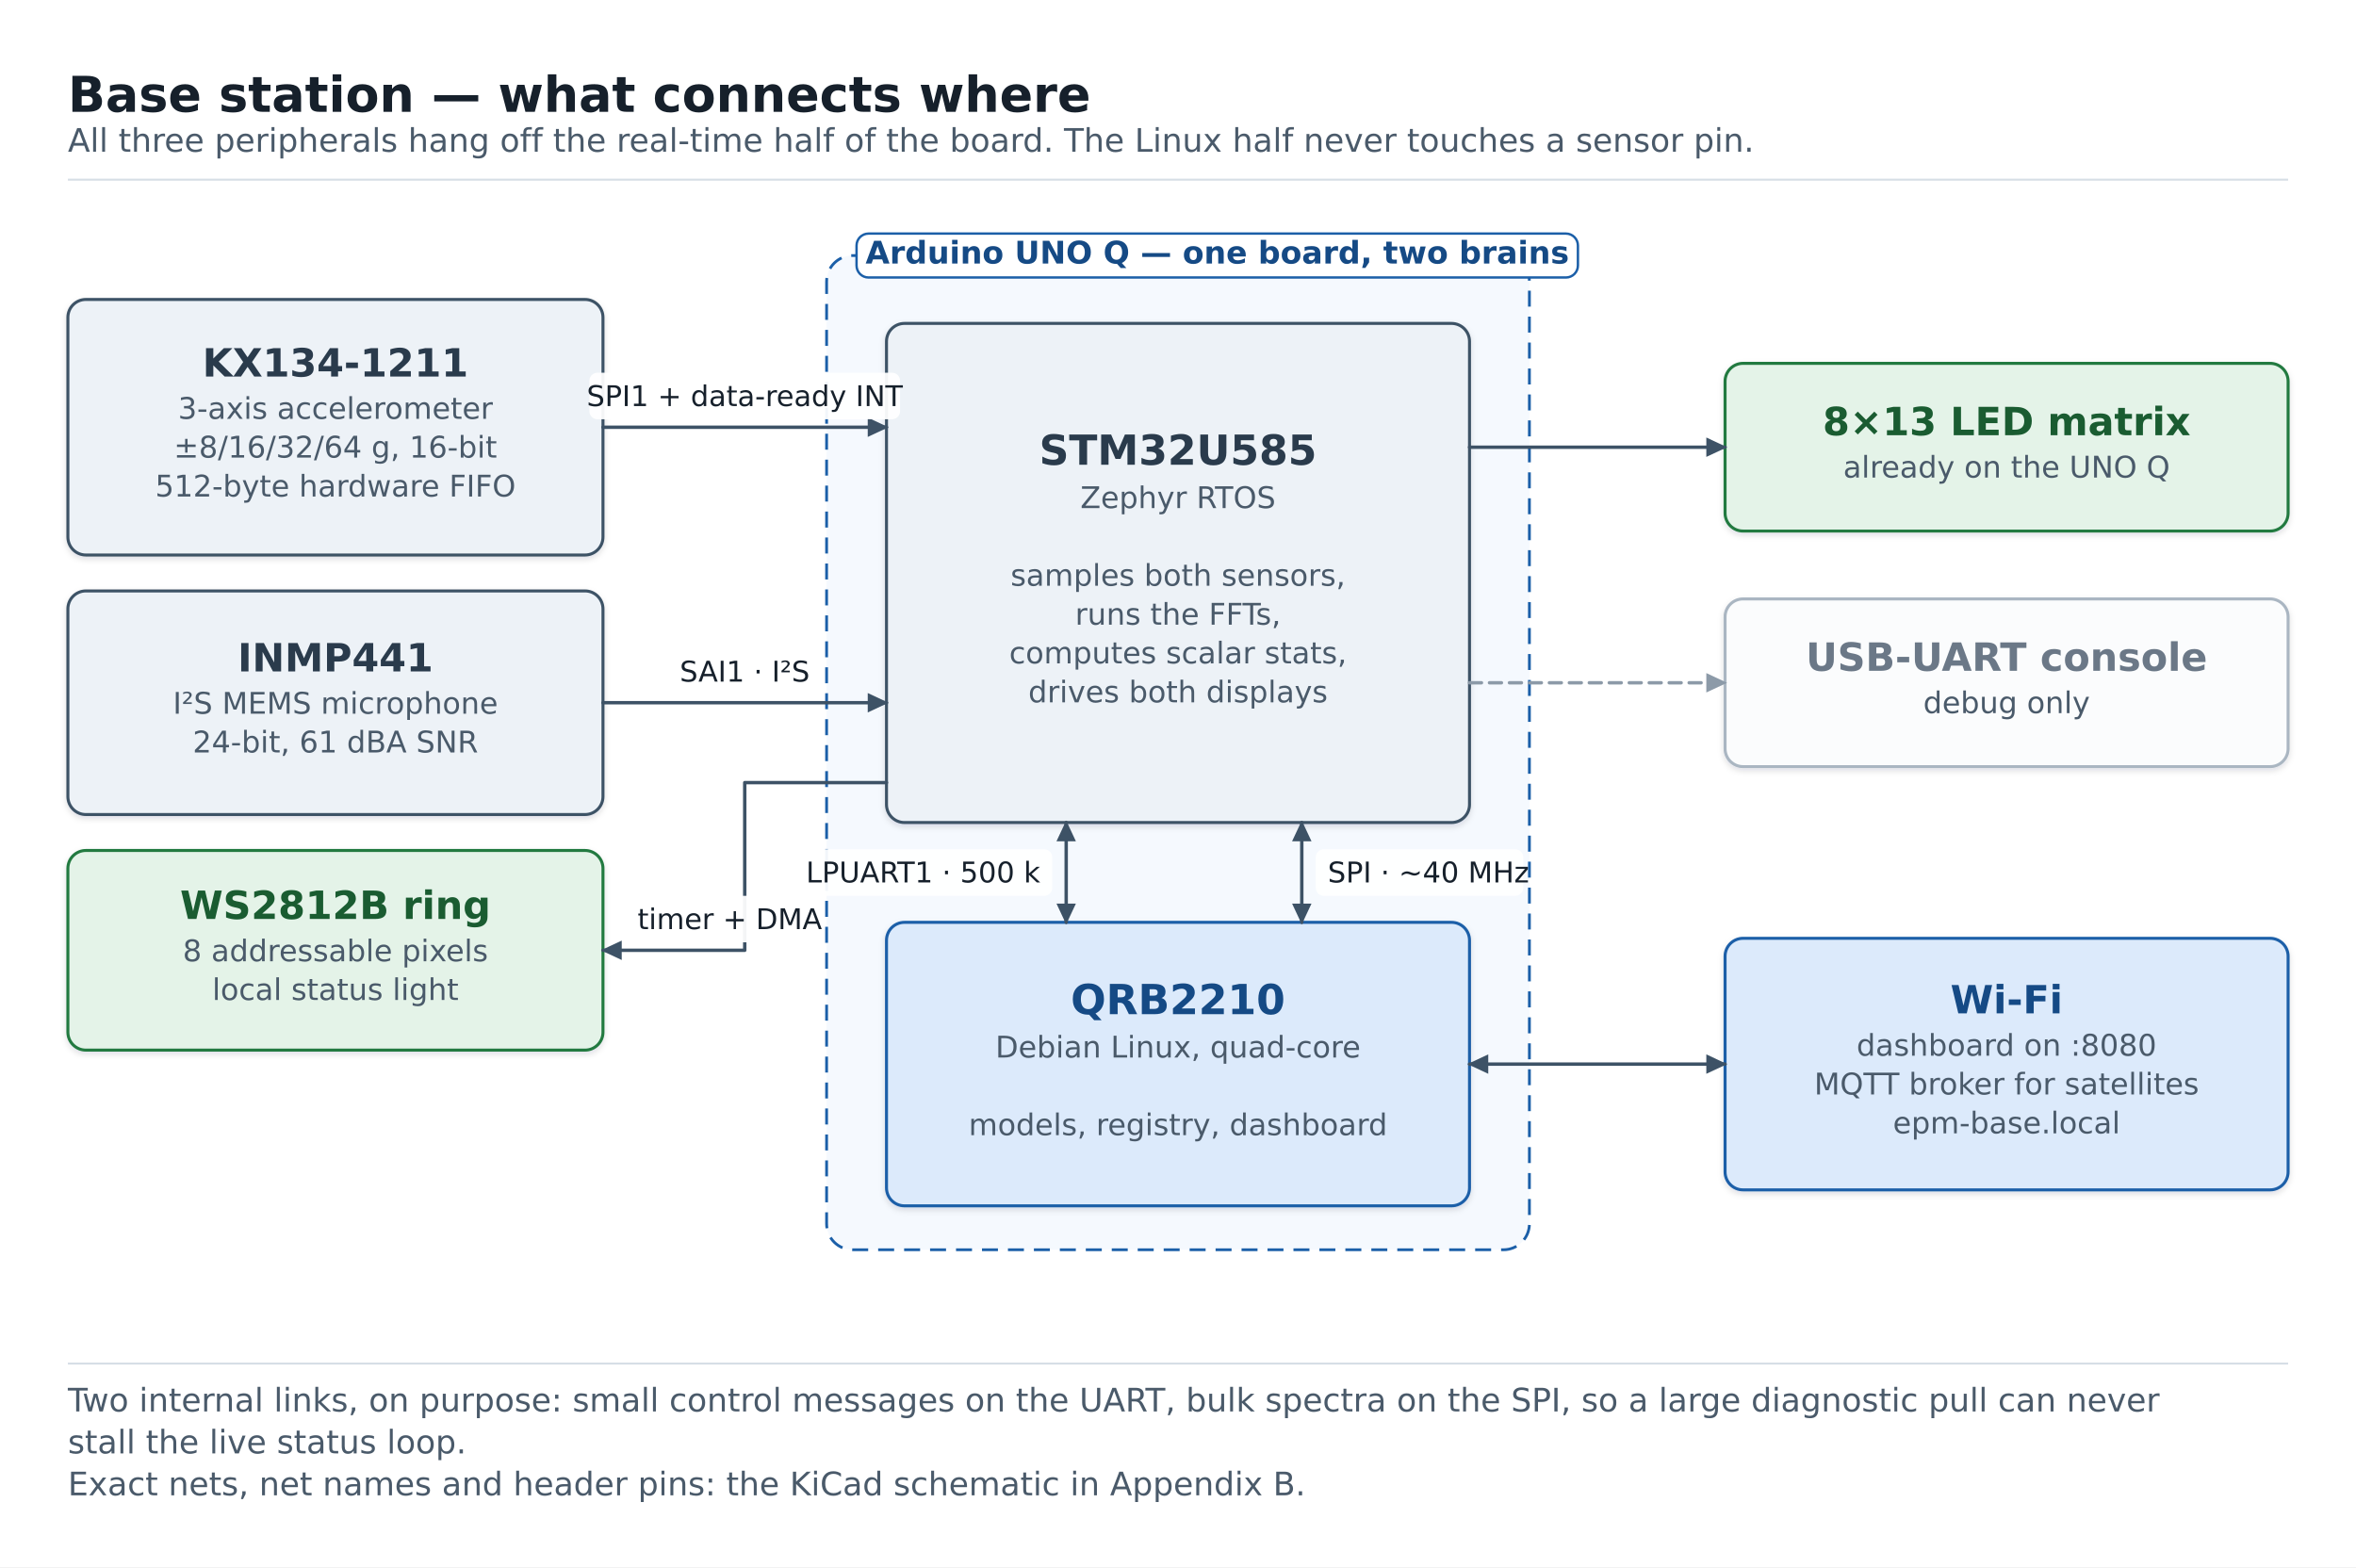
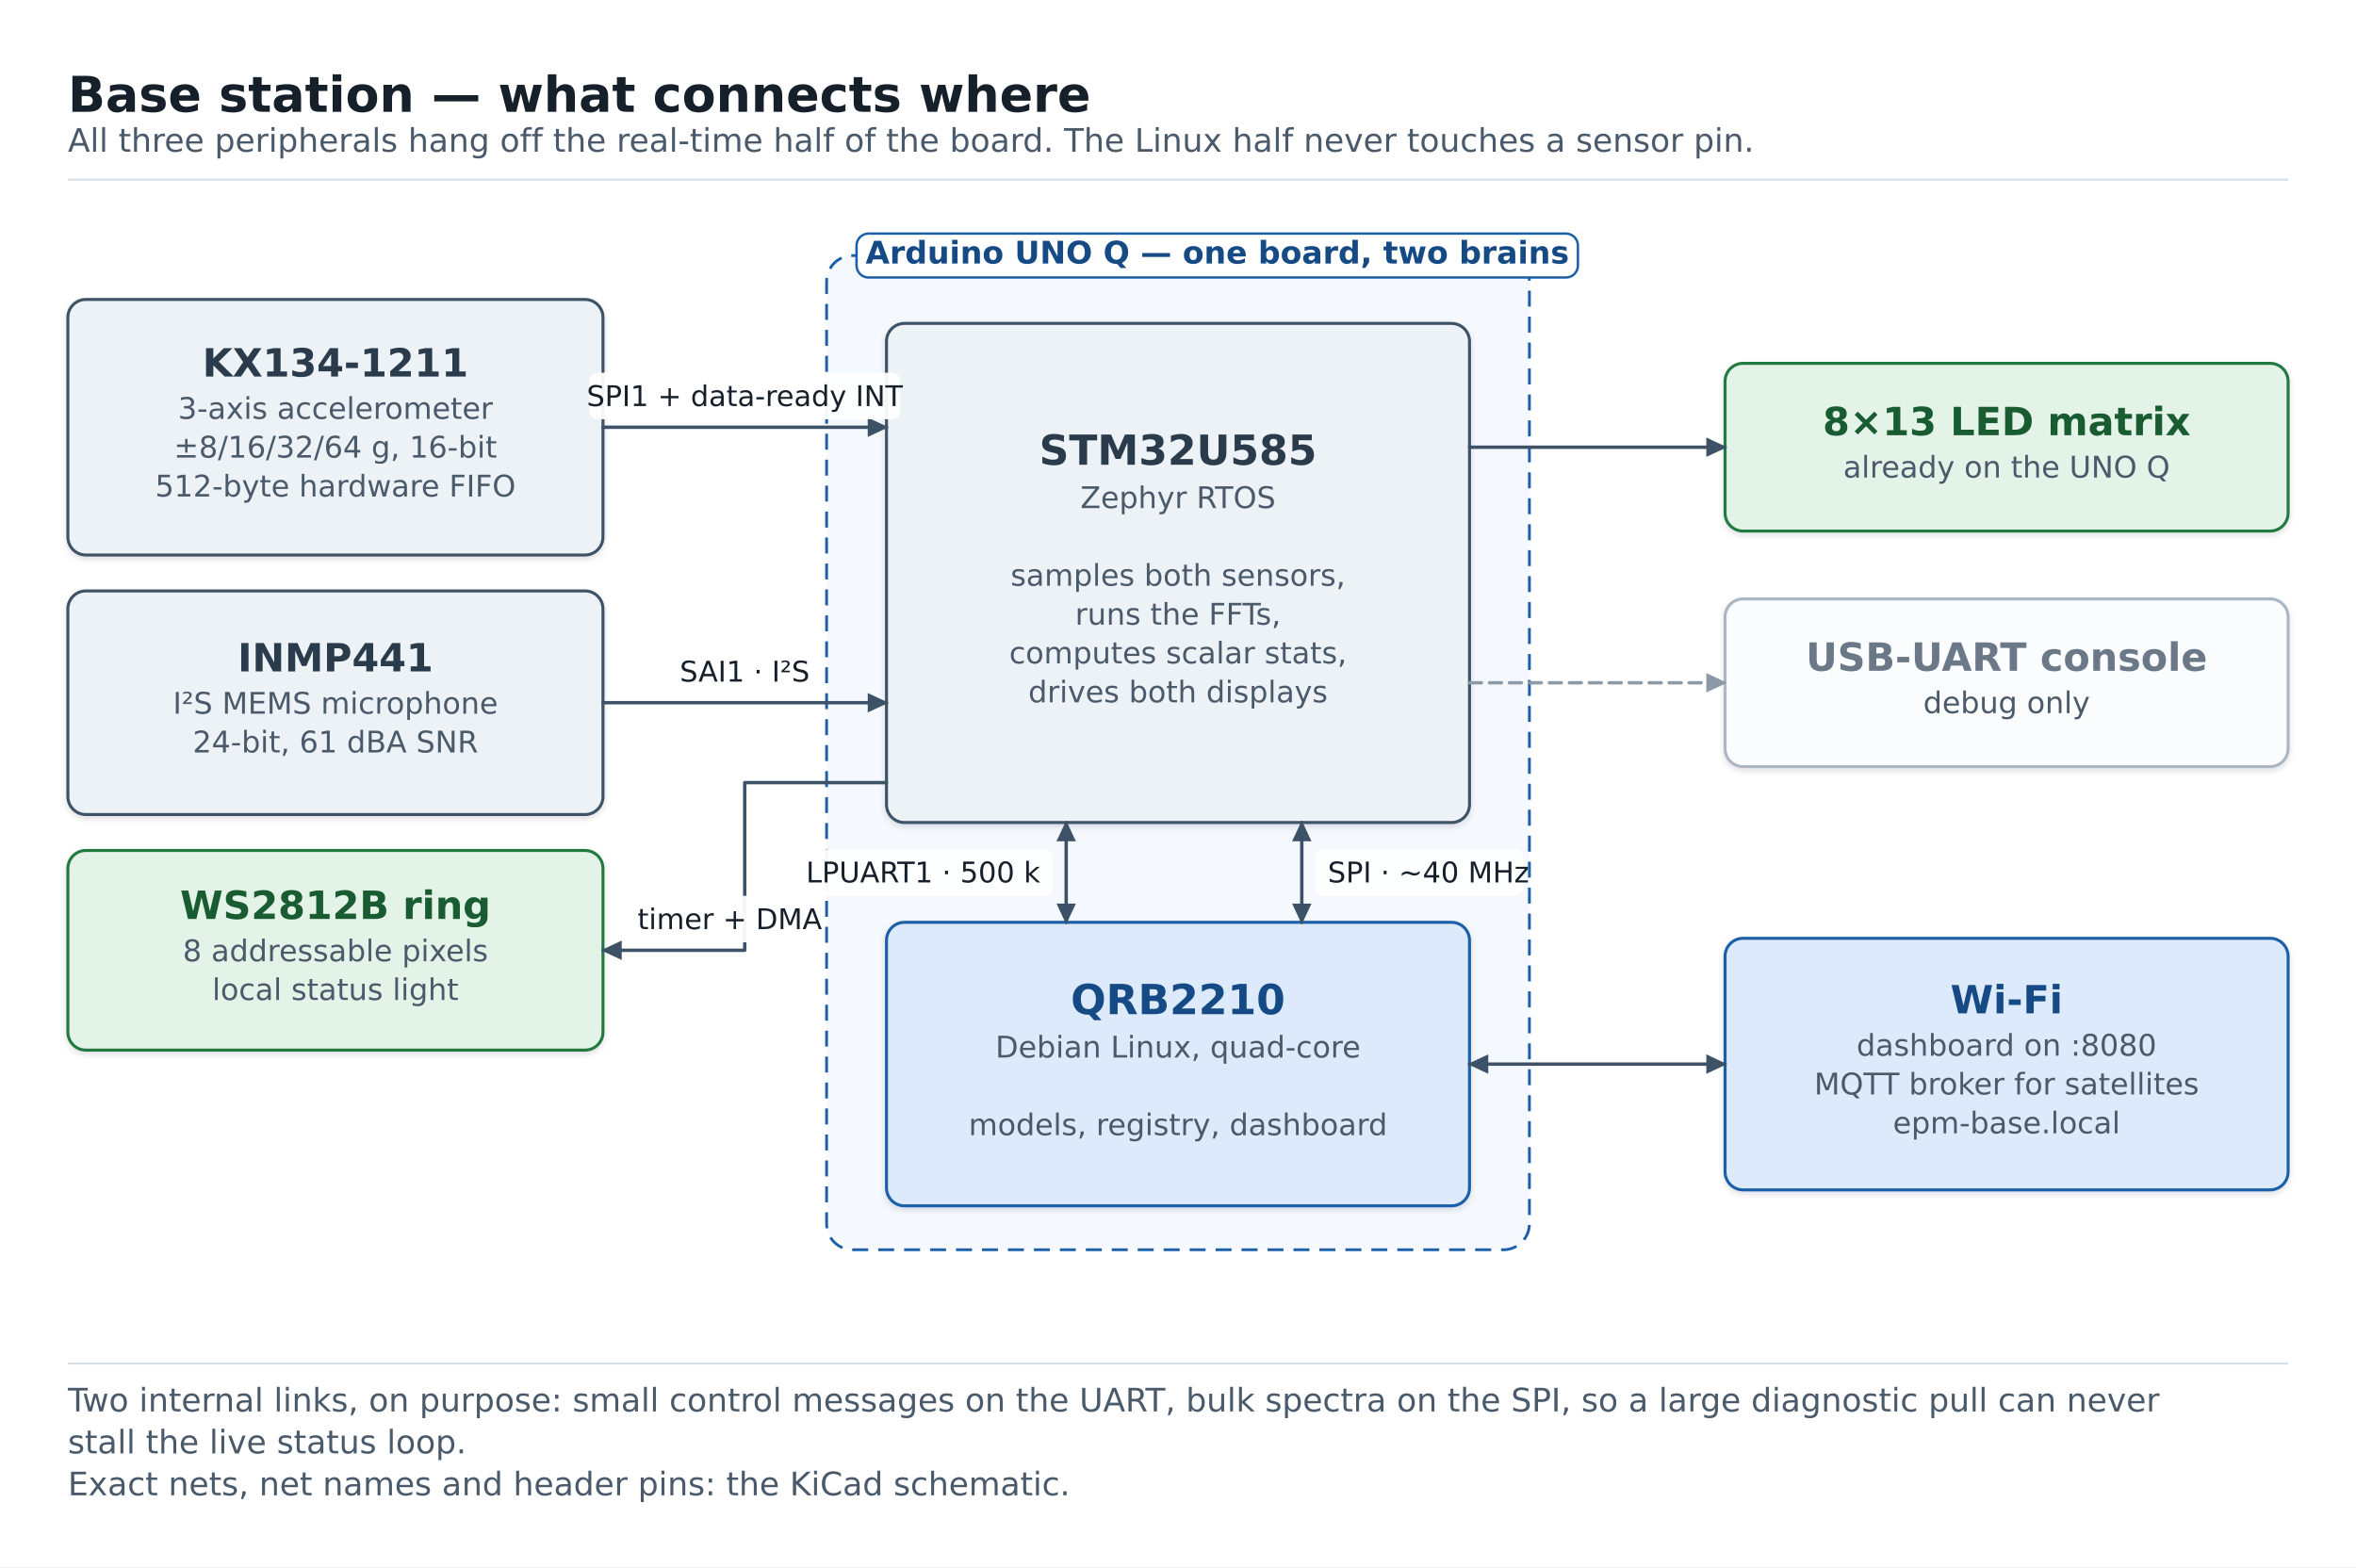
<svg xmlns="http://www.w3.org/2000/svg" width="1180" height="785" viewBox="0 0 1180 785">
  <defs>
    <marker id="arrow" viewBox="0 0 10 10" refX="8.5" refY="5" markerWidth="6.5" markerHeight="6.5" orient="auto-start-reverse">
      <path d="M0,0.6 L9.4,5 L0,9.4 z" fill="#3D5266" />
    </marker>
    <marker id="arrowAct" viewBox="0 0 10 10" refX="8.5" refY="5" markerWidth="6.5" markerHeight="6.5" orient="auto-start-reverse">
      <path d="M0,0.6 L9.4,5 L0,9.4 z" fill="#B03225" />
    </marker>
    <marker id="arrowSoft" viewBox="0 0 10 10" refX="8.5" refY="5" markerWidth="6.5" markerHeight="6.5" orient="auto-start-reverse">
      <path d="M0,0.6 L9.4,5 L0,9.4 z" fill="#8C9AA8" />
    </marker>
    <marker id="arrowTell" viewBox="0 0 10 10" refX="8.5" refY="5" markerWidth="6.5" markerHeight="6.5" orient="auto-start-reverse">
      <path d="M0,0.6 L9.4,5 L0,9.4 z" fill="#237A41" />
    </marker>
    <filter id="softshadow" x="-12%" y="-12%" width="130%" height="140%">
      <feDropShadow dx="0" dy="1.4" stdDeviation="1.6" flood-color="#16202B" flood-opacity="0.13" />
    </filter>
  </defs>
  <rect x="0" y="0" width="1180" height="785" fill="#FFFFFF" />
  <rect x="34.0" y="150.0" width="268.0" height="128.0" rx="9" fill="#EDF2F7" stroke="#3D5266" stroke-width="1.5" filter="url(#softshadow)" />
  <text x="168.0" y="188.6" font-family="DejaVu Sans, Helvetica, Arial, sans-serif" font-size="19.50" font-weight="bold" font-style="normal" text-anchor="middle" fill="#2A3B4C">KX134-1211</text>
  <text x="168.0" y="209.8" font-family="DejaVu Sans, Helvetica, Arial, sans-serif" font-size="14.95" font-weight="normal" font-style="normal" text-anchor="middle" fill="#4A5A6A">3-axis accelerometer</text>
  <text x="168.0" y="229.2" font-family="DejaVu Sans, Helvetica, Arial, sans-serif" font-size="14.95" font-weight="normal" font-style="normal" text-anchor="middle" fill="#4A5A6A">±8/16/32/64 g, 16-bit</text>
  <text x="168.0" y="248.7" font-family="DejaVu Sans, Helvetica, Arial, sans-serif" font-size="14.95" font-weight="normal" font-style="normal" text-anchor="middle" fill="#4A5A6A">512-byte hardware FIFO</text>
  <rect x="34.0" y="296.0" width="268.0" height="112.0" rx="9" fill="#EDF2F7" stroke="#3D5266" stroke-width="1.5" filter="url(#softshadow)" />
  <text x="168.0" y="336.3" font-family="DejaVu Sans, Helvetica, Arial, sans-serif" font-size="19.50" font-weight="bold" font-style="normal" text-anchor="middle" fill="#2A3B4C">INMP441</text>
  <text x="168.0" y="357.5" font-family="DejaVu Sans, Helvetica, Arial, sans-serif" font-size="14.95" font-weight="normal" font-style="normal" text-anchor="middle" fill="#4A5A6A">I²S MEMS microphone</text>
  <text x="168.0" y="376.9" font-family="DejaVu Sans, Helvetica, Arial, sans-serif" font-size="14.95" font-weight="normal" font-style="normal" text-anchor="middle" fill="#4A5A6A">24-bit, 61 dBA SNR</text>
  <rect x="34.0" y="426.0" width="268.0" height="100.0" rx="9" fill="#E4F3E8" stroke="#237A41" stroke-width="1.5" filter="url(#softshadow)" />
  <text x="168.0" y="460.3" font-family="DejaVu Sans, Helvetica, Arial, sans-serif" font-size="19.50" font-weight="bold" font-style="normal" text-anchor="middle" fill="#1A5C31">WS2812B ring</text>
  <text x="168.0" y="481.5" font-family="DejaVu Sans, Helvetica, Arial, sans-serif" font-size="14.95" font-weight="normal" font-style="normal" text-anchor="middle" fill="#4A5A6A">8 addressable pixels</text>
  <text x="168.0" y="500.9" font-family="DejaVu Sans, Helvetica, Arial, sans-serif" font-size="14.95" font-weight="normal" font-style="normal" text-anchor="middle" fill="#4A5A6A">local status light</text>
  <rect x="414.0" y="128.0" width="352.0" height="498.0" rx="13" fill="#DCEAFB" fill-opacity="0.30" stroke="#1B5FA8" stroke-width="1.4" stroke-dasharray="8,5" />
  <rect x="429.0" y="117.0" width="361.3" height="22" rx="6" fill="#FFFFFF" stroke="#1B5FA8" stroke-width="1.2" />
  <text x="609.7" y="132.0" font-family="DejaVu Sans, Helvetica, Arial, sans-serif" font-size="15.60" font-weight="bold" font-style="normal" text-anchor="middle" fill="#154A85">Arduino UNO Q — one board, two brains</text>
  <rect x="444.0" y="162.0" width="292.0" height="250.0" rx="9" fill="#EDF2F7" stroke="#3D5266" stroke-width="1.5" filter="url(#softshadow)" />
  <text x="590.0" y="232.8" font-family="DejaVu Sans, Helvetica, Arial, sans-serif" font-size="20.80" font-weight="bold" font-style="normal" text-anchor="middle" fill="#2A3B4C">STM32U585</text>
  <text x="590.0" y="254.5" font-family="DejaVu Sans, Helvetica, Arial, sans-serif" font-size="14.95" font-weight="normal" font-style="normal" text-anchor="middle" fill="#4A5A6A">Zephyr RTOS</text>
  <text x="590.0" y="274.0" font-family="DejaVu Sans, Helvetica, Arial, sans-serif" font-size="14.95" font-weight="normal" font-style="normal" text-anchor="middle" fill="#4A5A6A" />
  <text x="590.0" y="293.4" font-family="DejaVu Sans, Helvetica, Arial, sans-serif" font-size="14.95" font-weight="normal" font-style="normal" text-anchor="middle" fill="#4A5A6A">samples both sensors,</text>
  <text x="590.0" y="312.9" font-family="DejaVu Sans, Helvetica, Arial, sans-serif" font-size="14.95" font-weight="normal" font-style="normal" text-anchor="middle" fill="#4A5A6A">runs the FFTs,</text>
  <text x="590.0" y="332.3" font-family="DejaVu Sans, Helvetica, Arial, sans-serif" font-size="14.95" font-weight="normal" font-style="normal" text-anchor="middle" fill="#4A5A6A">computes scalar stats,</text>
  <text x="590.0" y="351.8" font-family="DejaVu Sans, Helvetica, Arial, sans-serif" font-size="14.95" font-weight="normal" font-style="normal" text-anchor="middle" fill="#4A5A6A">drives both displays</text>
  <rect x="444.0" y="462.0" width="292.0" height="142.0" rx="9" fill="#DCEAFB" stroke="#1B5FA8" stroke-width="1.5" filter="url(#softshadow)" />
  <text x="590.0" y="508.0" font-family="DejaVu Sans, Helvetica, Arial, sans-serif" font-size="20.80" font-weight="bold" font-style="normal" text-anchor="middle" fill="#154A85">QRB2210</text>
  <text x="590.0" y="529.7" font-family="DejaVu Sans, Helvetica, Arial, sans-serif" font-size="14.95" font-weight="normal" font-style="normal" text-anchor="middle" fill="#4A5A6A">Debian Linux, quad-core</text>
  <text x="590.0" y="549.2" font-family="DejaVu Sans, Helvetica, Arial, sans-serif" font-size="14.95" font-weight="normal" font-style="normal" text-anchor="middle" fill="#4A5A6A" />
  <text x="590.0" y="568.6" font-family="DejaVu Sans, Helvetica, Arial, sans-serif" font-size="14.95" font-weight="normal" font-style="normal" text-anchor="middle" fill="#4A5A6A">models, registry, dashboard</text>
  <path d="M302.0,214.0 L444.0,214.0" fill="none" stroke="#3D5266" stroke-width="1.7" stroke-linejoin="round" stroke-linecap="round" marker-end="url(#arrow)" />
  <rect x="295.2" y="186.7" width="155.6" height="23.3" rx="4" fill="#FFFFFF" opacity="0.94" />
  <text x="373.0" y="203.4" font-family="DejaVu Sans, Helvetica, Arial, sans-serif" font-size="14.30" font-weight="normal" font-style="normal" text-anchor="middle" fill="#16202B">SPI1 + data-ready INT</text>
  <path d="M302.0,352.0 L444.0,352.0" fill="none" stroke="#3D5266" stroke-width="1.7" stroke-linejoin="round" stroke-linecap="round" marker-end="url(#arrow)" />
  <rect x="333.8" y="324.7" width="78.5" height="23.3" rx="4" fill="#FFFFFF" opacity="0.94" />
  <text x="373.0" y="341.4" font-family="DejaVu Sans, Helvetica, Arial, sans-serif" font-size="14.30" font-weight="normal" font-style="normal" text-anchor="middle" fill="#16202B">SAI1 · I²S</text>
  <path d="M444.0,392.0 L373.0,392.0 L373.0,476.0 L302.0,476.0" fill="none" stroke="#3D5266" stroke-width="1.7" stroke-linejoin="round" stroke-linecap="round" marker-end="url(#arrow)" />
  <rect x="321.8" y="448.7" width="87.4" height="23.3" rx="4" fill="#FFFFFF" opacity="0.94" />
  <text x="365.5" y="465.4" font-family="DejaVu Sans, Helvetica, Arial, sans-serif" font-size="14.30" font-weight="normal" font-style="normal" text-anchor="middle" fill="#16202B">timer + DMA</text>
  <path d="M534.0,412.0 L534.0,462.0" fill="none" stroke="#3D5266" stroke-width="1.7" stroke-linejoin="round" stroke-linecap="round" marker-start="url(#arrow)" marker-end="url(#arrow)" />
  <rect x="406.7" y="425.4" width="120.3" height="23.3" rx="4" fill="#FFFFFF" opacity="0.94" />
  <text x="521.0" y="442.0" font-family="DejaVu Sans, Helvetica, Arial, sans-serif" font-size="14.30" font-weight="normal" font-style="normal" text-anchor="end" fill="#16202B">LPUART1 · 500 k</text>
  <path d="M652.0,412.0 L652.0,462.0" fill="none" stroke="#3D5266" stroke-width="1.7" stroke-linejoin="round" stroke-linecap="round" marker-start="url(#arrow)" marker-end="url(#arrow)" />
  <rect x="659.0" y="425.4" width="103.9" height="23.3" rx="4" fill="#FFFFFF" opacity="0.94" />
  <text x="665.0" y="442.0" font-family="DejaVu Sans, Helvetica, Arial, sans-serif" font-size="14.30" font-weight="normal" font-style="normal" text-anchor="start" fill="#16202B">SPI · ~40 MHz</text>
  <rect x="864.0" y="182.0" width="282.0" height="84.0" rx="9" fill="#E4F3E8" stroke="#237A41" stroke-width="1.5" filter="url(#softshadow)" />
  <text x="1005.0" y="218.0" font-family="DejaVu Sans, Helvetica, Arial, sans-serif" font-size="19.50" font-weight="bold" font-style="normal" text-anchor="middle" fill="#1A5C31">8×13 LED matrix</text>
  <text x="1005.0" y="239.2" font-family="DejaVu Sans, Helvetica, Arial, sans-serif" font-size="14.95" font-weight="normal" font-style="normal" text-anchor="middle" fill="#4A5A6A">already on the UNO Q</text>
  <rect x="864.0" y="300.0" width="282.0" height="84.0" rx="9" fill="#FBFCFD" stroke="#AAB6C2" stroke-width="1.5" filter="url(#softshadow)" />
  <text x="1005.0" y="336.0" font-family="DejaVu Sans, Helvetica, Arial, sans-serif" font-size="19.50" font-weight="bold" font-style="normal" text-anchor="middle" fill="#6B7887">USB-UART console</text>
  <text x="1005.0" y="357.2" font-family="DejaVu Sans, Helvetica, Arial, sans-serif" font-size="14.95" font-weight="normal" font-style="normal" text-anchor="middle" fill="#4A5A6A">debug only</text>
  <rect x="864.0" y="470.0" width="282.0" height="126.0" rx="9" fill="#DCEAFB" stroke="#1B5FA8" stroke-width="1.5" filter="url(#softshadow)" />
  <text x="1005.0" y="507.6" font-family="DejaVu Sans, Helvetica, Arial, sans-serif" font-size="19.50" font-weight="bold" font-style="normal" text-anchor="middle" fill="#154A85">Wi-Fi</text>
  <text x="1005.0" y="528.8" font-family="DejaVu Sans, Helvetica, Arial, sans-serif" font-size="14.95" font-weight="normal" font-style="normal" text-anchor="middle" fill="#4A5A6A">dashboard on :8080</text>
  <text x="1005.0" y="548.2" font-family="DejaVu Sans, Helvetica, Arial, sans-serif" font-size="14.95" font-weight="normal" font-style="normal" text-anchor="middle" fill="#4A5A6A">MQTT broker for satellites</text>
  <text x="1005.0" y="567.7" font-family="DejaVu Sans, Helvetica, Arial, sans-serif" font-size="14.95" font-weight="normal" font-style="normal" text-anchor="middle" fill="#4A5A6A">epm-base.local</text>
  <path d="M736.0,224.0 L864.0,224.0" fill="none" stroke="#3D5266" stroke-width="1.7" stroke-linejoin="round" stroke-linecap="round" marker-end="url(#arrow)" />
  <path d="M736.0,342.0 L864.0,342.0" fill="none" stroke="#8C9AA8" stroke-width="1.7" stroke-linejoin="round" stroke-linecap="round" stroke-dasharray="6,4" marker-end="url(#arrowSoft)" />
  <path d="M736.0,533.0 L864.0,533.0" fill="none" stroke="#3D5266" stroke-width="1.7" stroke-linejoin="round" stroke-linecap="round" marker-start="url(#arrow)" marker-end="url(#arrow)" />
  <line x1="34.0" y1="90.0" x2="1146.0" y2="90.0" stroke="#D6DEE6" stroke-width="1" />
  <text x="34.0" y="56.0" font-family="DejaVu Sans, Helvetica, Arial, sans-serif" font-size="24.70" font-weight="bold" font-style="normal" text-anchor="start" fill="#16202B">Base station — what connects where</text>
  <text x="34.0" y="76.0" font-family="DejaVu Sans, Helvetica, Arial, sans-serif" font-size="16.25" font-weight="normal" font-style="normal" text-anchor="start" fill="#4A5A6A">All three peripherals hang off the real-time half of the board. The Linux half never touches a sensor pin.</text>
  <line x1="34.0" y1="683.0" x2="1146.0" y2="683.0" stroke="#D6DEE6" stroke-width="1" />
  <text x="34.0" y="707.0" font-family="DejaVu Sans, Helvetica, Arial, sans-serif" font-size="16.25" font-weight="normal" font-style="normal" text-anchor="start" fill="#4A5A6A">Two internal links, on purpose: small control messages on the UART, bulk spectra on the SPI, so a large diagnostic pull can never</text>
  <text x="34.0" y="728.0" font-family="DejaVu Sans, Helvetica, Arial, sans-serif" font-size="16.25" font-weight="normal" font-style="normal" text-anchor="start" fill="#4A5A6A">stall the live status loop.</text>
-   <text x="34.0" y="749.0" font-family="DejaVu Sans, Helvetica, Arial, sans-serif" font-size="16.25" font-weight="normal" font-style="normal" text-anchor="start" fill="#4A5A6A">Exact nets, net names and header pins: the KiCad schematic in Appendix B.</text>
+   <text x="34.0" y="749.0" font-family="DejaVu Sans, Helvetica, Arial, sans-serif" font-size="16.25" font-weight="normal" font-style="normal" text-anchor="start" fill="#4A5A6A">Exact nets, net names and header pins: the KiCad schematic.</text>
</svg>
